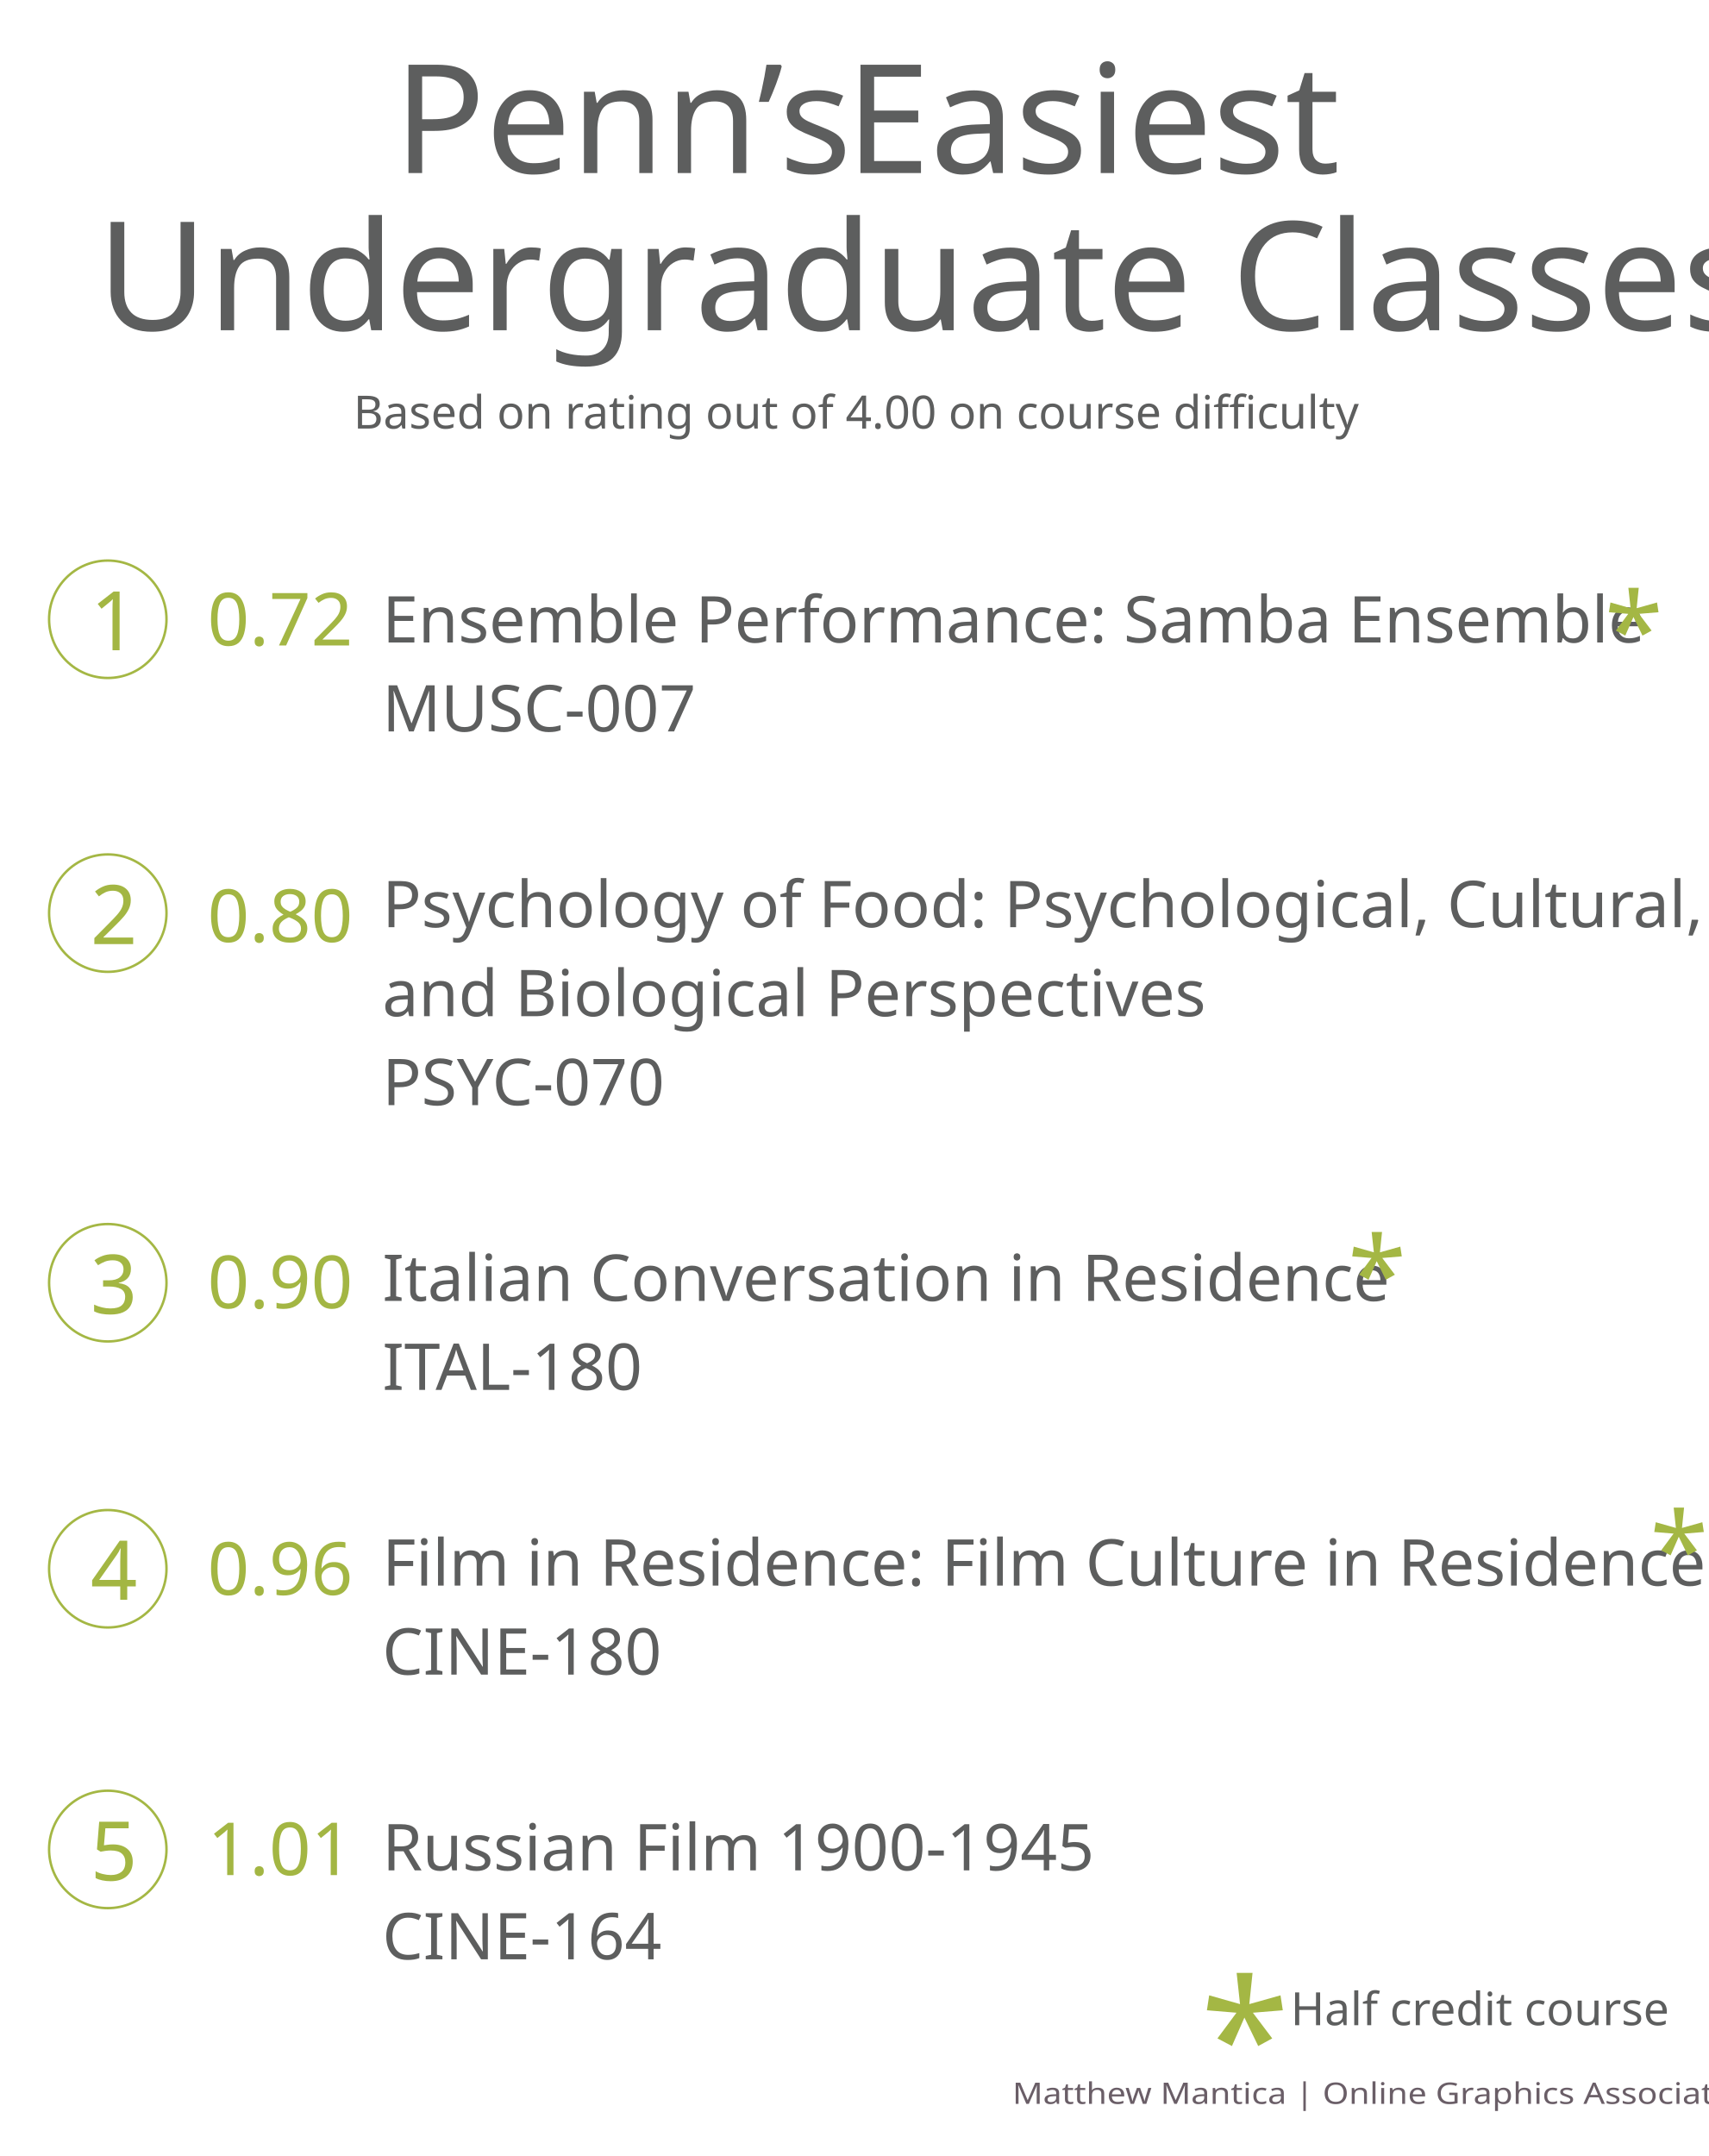
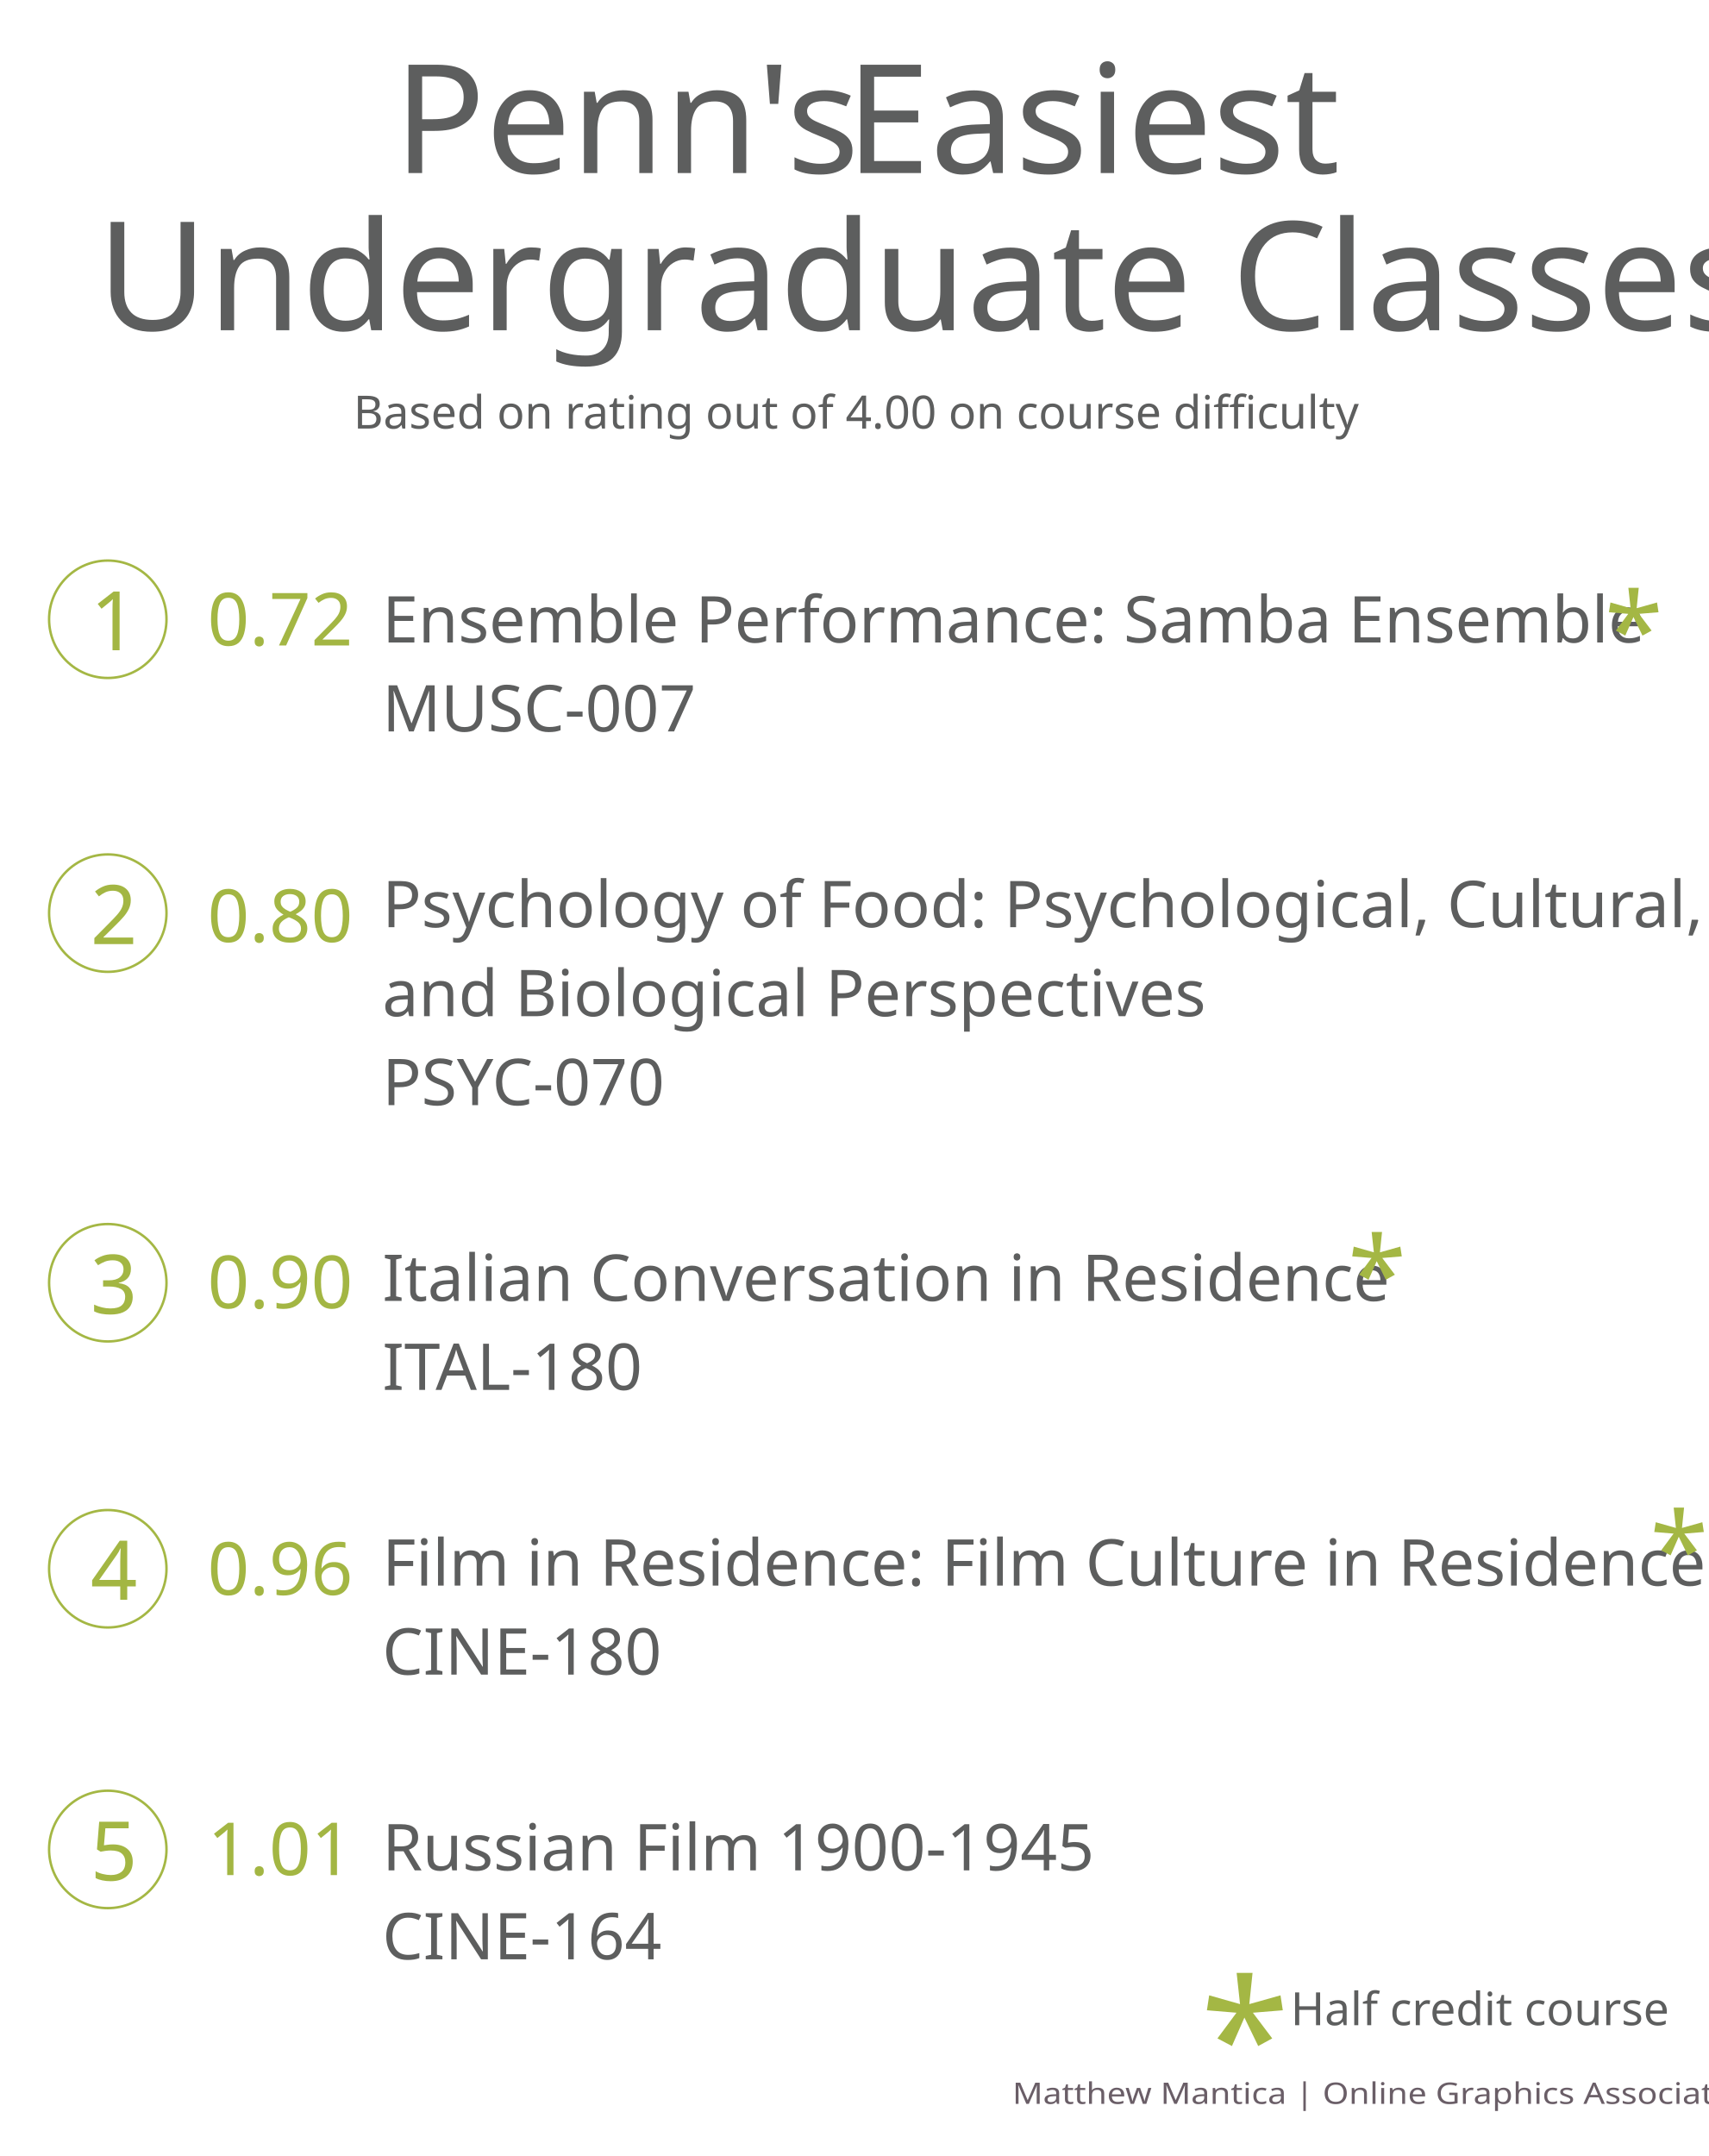
<svg xmlns="http://www.w3.org/2000/svg" version="1.1" id="Layer_1" x="0px" y="0px" width="700px" height="883px" viewBox="0 0 700 883" enable-background="new 0 0 700 883" xml:space="preserve">
  <text transform="matrix(1 0 0 1 156.6108 263.1343)">
    <tspan x="0" y="0" fill="#5D5E5E" font-family="'NeuzeitGro-Bla'" font-size="26.453">Ensemble Performance: Samba Ensemble</tspan>
    <tspan x="0" y="36.44" fill="#5D5E5E" font-family="'NeuzeitGro-Reg'" font-size="26.453">MUSC-007</tspan>
    <tspan x="0" y="116.609" fill="#5D5E5E" font-family="'NeuzeitGro-Bla'" font-size="26.453">Psychology of Food: Psychological, Cultural, </tspan>
    <tspan x="0" y="153.049" fill="#5D5E5E" font-family="'NeuzeitGro-Bla'" font-size="26.453">and Biological Perspectives</tspan>
    <tspan x="0" y="189.489" fill="#5D5E5E" font-family="'NeuzeitGro-Reg'" font-size="26.453">PSYC-070</tspan>
    <tspan x="0" y="269.658" fill="#5D5E5E" font-family="'NeuzeitGro-Bla'" font-size="26.453">Italian Conversation in Residence</tspan>
    <tspan x="0" y="306.098" fill="#5D5E5E" font-family="'NeuzeitGro-Reg'" font-size="26.453">ITAL-180</tspan>
    <tspan x="0" y="386.267" fill="#5D5E5E" font-family="'NeuzeitGro-Bla'" font-size="26.453">Film in Residence: Film Culture in Residence</tspan>
    <tspan x="0" y="422.707" fill="#5D5E5E" font-family="'NeuzeitGro-Reg'" font-size="26.453">CINE-180</tspan>
    <tspan x="0" y="502.875" fill="#5D5E5E" font-family="'NeuzeitGro-Bla'" font-size="26.453">Russian Film 1900-1945</tspan>
    <tspan x="0" y="539.316" fill="#5D5E5E" font-family="'NeuzeitGro-Reg'" font-size="26.453">CINE-164</tspan>
  </text>
  <text transform="matrix(1.1349 0 0 1 414.7266 861.6475)" fill="#6A5E67" font-family="'NeuzeitGro-Reg'" font-size="12.147">Matthew Mantica | Online Graphics Associate</text>
  <rect x="96.24" y="162.979" fill="none" width="489.129" height="26.156" />
  <text transform="matrix(1 0 0 1 144.7881 175.5078)" fill="#5D5E5E" font-family="'NeuzeitGro-Bla'" font-size="18.784">Based on rating out of 4.00 on course difficulty</text>
  <rect x="516.152" y="816.896" fill="none" width="173.848" height="20.299" />
  <text transform="matrix(1 0 0 1 528.6748 829.4238)" fill="#5D5E5E" font-family="'NeuzeitGro-Bla'" font-size="18.784">Half credit course</text>
  <rect x="-4.302" y="29.429" fill="none" width="708.306" height="124.842" />
  <text transform="matrix(1 0 0 1 161.2856 70.8706)">
-     <tspan x="0" y="0" fill="#5D5E5E" font-family="'NeuzeitGro-Reg'" font-size="62.132">Penn’s</tspan>
+     <tspan x="0" y="0" fill="#5D5E5E" font-family="'NeuzeitGro-Reg'" font-size="62.132">Penn's</tspan>
    <tspan x="168.994" y="0" fill="#5D5E5E" font-family="'NeuzeitGro-Bla'" font-size="62.132"> Easiest</tspan>
    <tspan x="-121.558" y="64.378" fill="#5D5E5E" font-family="'NeuzeitGro-Reg'" font-size="62.132">Undergraduate Classes</tspan>
  </text>
  <path fill="none" stroke="#A4B744" stroke-miterlimit="10" d="M68.199,253.625c0,13.279-10.764,24.043-24.045,24.043  c-13.278,0-24.044-10.764-24.044-24.043c0-13.281,10.766-24.045,24.044-24.045C57.436,229.581,68.199,240.344,68.199,253.625" />
  <text transform="matrix(1 0 0 1 37.0366 266.3057)" fill="#A3B643" font-family="'HelveticaNeue-CondensedBold'" font-size="33.65">1</text>
  <path fill="none" stroke="#A4B744" stroke-miterlimit="10" d="M68.199,373.975c0,13.28-10.764,24.044-24.044,24.044  c-13.278,0-24.045-10.764-24.045-24.044s10.767-24.044,24.045-24.044C57.436,349.931,68.199,360.695,68.199,373.975" />
  <text transform="matrix(1 0 0 1 37.0376 386.6553)" fill="#A3B643" font-family="'HelveticaNeue-CondensedBold'" font-size="33.65">2</text>
  <path fill="none" stroke="#A4B744" stroke-miterlimit="10" d="M68.199,525.356c0,13.279-10.764,24.043-24.044,24.043  c-13.278,0-24.045-10.764-24.045-24.043s10.767-24.043,24.045-24.043C57.436,501.313,68.199,512.077,68.199,525.356" />
  <text transform="matrix(1 0 0 1 37.0376 538.0371)" fill="#A3B643" font-family="'HelveticaNeue-CondensedBold'" font-size="33.65">3</text>
  <path fill="none" stroke="#A4B744" stroke-miterlimit="10" d="M68.199,642.493c0,13.279-10.764,24.045-24.044,24.045  c-13.278,0-24.045-10.766-24.045-24.045s10.767-24.045,24.045-24.045C57.436,618.448,68.199,629.214,68.199,642.493" />
  <text transform="matrix(1 0 0 1 37.0376 655.1748)" fill="#A3B643" font-family="'HelveticaNeue-CondensedBold'" font-size="33.65">4</text>
  <path fill="none" stroke="#A4B744" stroke-miterlimit="10" d="M68.199,757.44c0,13.277-10.764,24.043-24.044,24.043  c-13.278,0-24.045-10.766-24.045-24.043c0-13.281,10.767-24.045,24.045-24.045C57.436,733.396,68.199,744.159,68.199,757.44" />
  <text transform="matrix(1 0 0 1 37.0376 770.1191)" fill="#A3B643" font-family="'HelveticaNeue-CondensedBold'" font-size="33.65">5</text>
  <text transform="matrix(1 0 0 1 84.979 264.3486)" fill="#A3B643" font-family="'HelveticaNeue-CondensedBold'" font-size="30.03">0.72</text>
  <text transform="matrix(1 0 0 1 84.98 385.79)" fill="#A3B643" font-family="'HelveticaNeue-CondensedBold'" font-size="30.03">0.80</text>
  <text transform="matrix(1 0 0 1 84.98 535.7812)" fill="#A3B643" font-family="'HelveticaNeue-CondensedBold'" font-size="30.03">0.90</text>
  <text transform="matrix(1 0 0 1 84.98 653.1729)" fill="#A3B643" font-family="'HelveticaNeue-CondensedBold'" font-size="30.03">0.96</text>
  <text transform="matrix(1 0 0 1 84.98 767.9541)" fill="#A3B643" font-family="'HelveticaNeue-CondensedBold'" font-size="30.03">1.01</text>
  <rect x="657.279" y="244.792" fill="none" width="29.842" height="38.167" />
  <text transform="matrix(1 0 0 1 657.2808 273.7798)" fill="#A4B744" font-family="'NeuzeitGro-Reg'" font-size="43.459">*</text>
  <rect x="675.844" y="621.483" fill="none" width="29.842" height="38.166" />
  <text transform="matrix(1 0 0 1 675.8442 650.4688)" fill="#A4B744" font-family="'NeuzeitGro-Reg'" font-size="43.459">*</text>
  <rect x="552.122" y="508.601" fill="none" width="29.843" height="38.168" />
  <text transform="matrix(1 0 0 1 552.123 537.5869)" fill="#A4B744" font-family="'NeuzeitGro-Reg'" font-size="43.459">*</text>
  <rect x="491.646" y="814.203" fill="none" width="51.443" height="65.797" />
  <text transform="matrix(1 0 0 1 491.646 858.5879)" fill="#A4B744" font-family="'NeuzeitGro-Reg'" font-size="66.541">*</text>
</svg>
